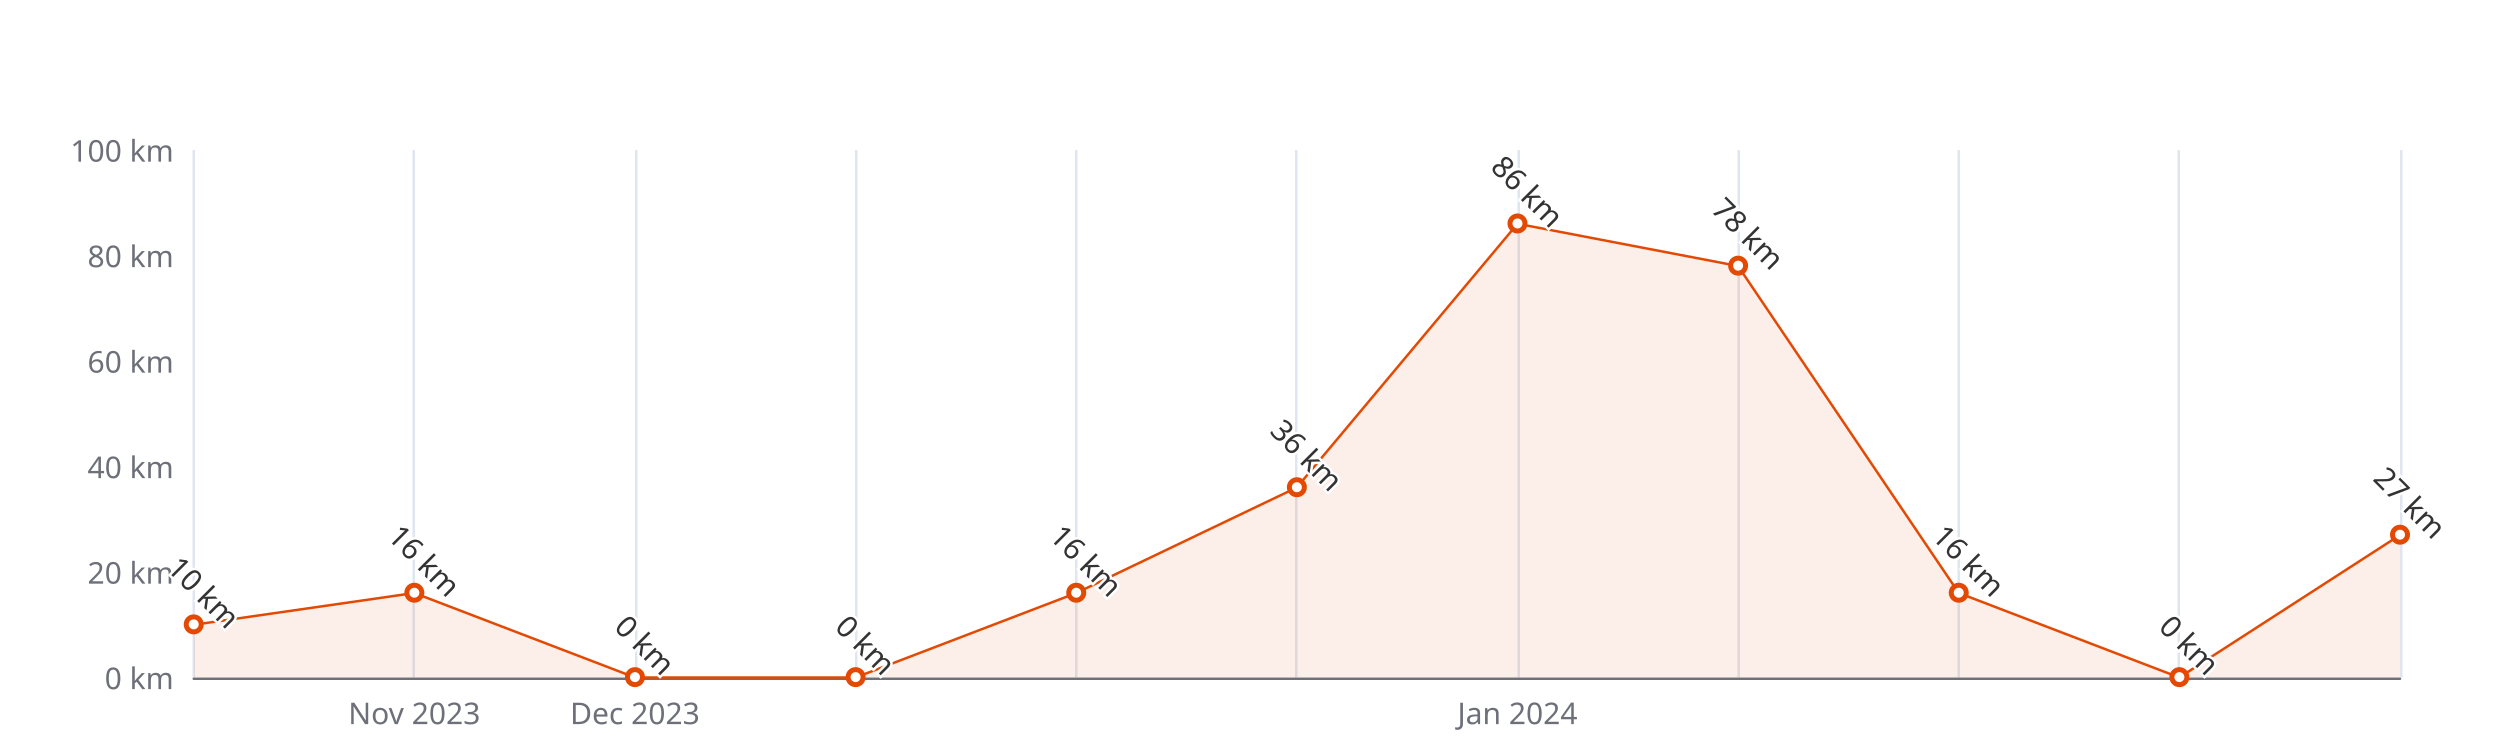
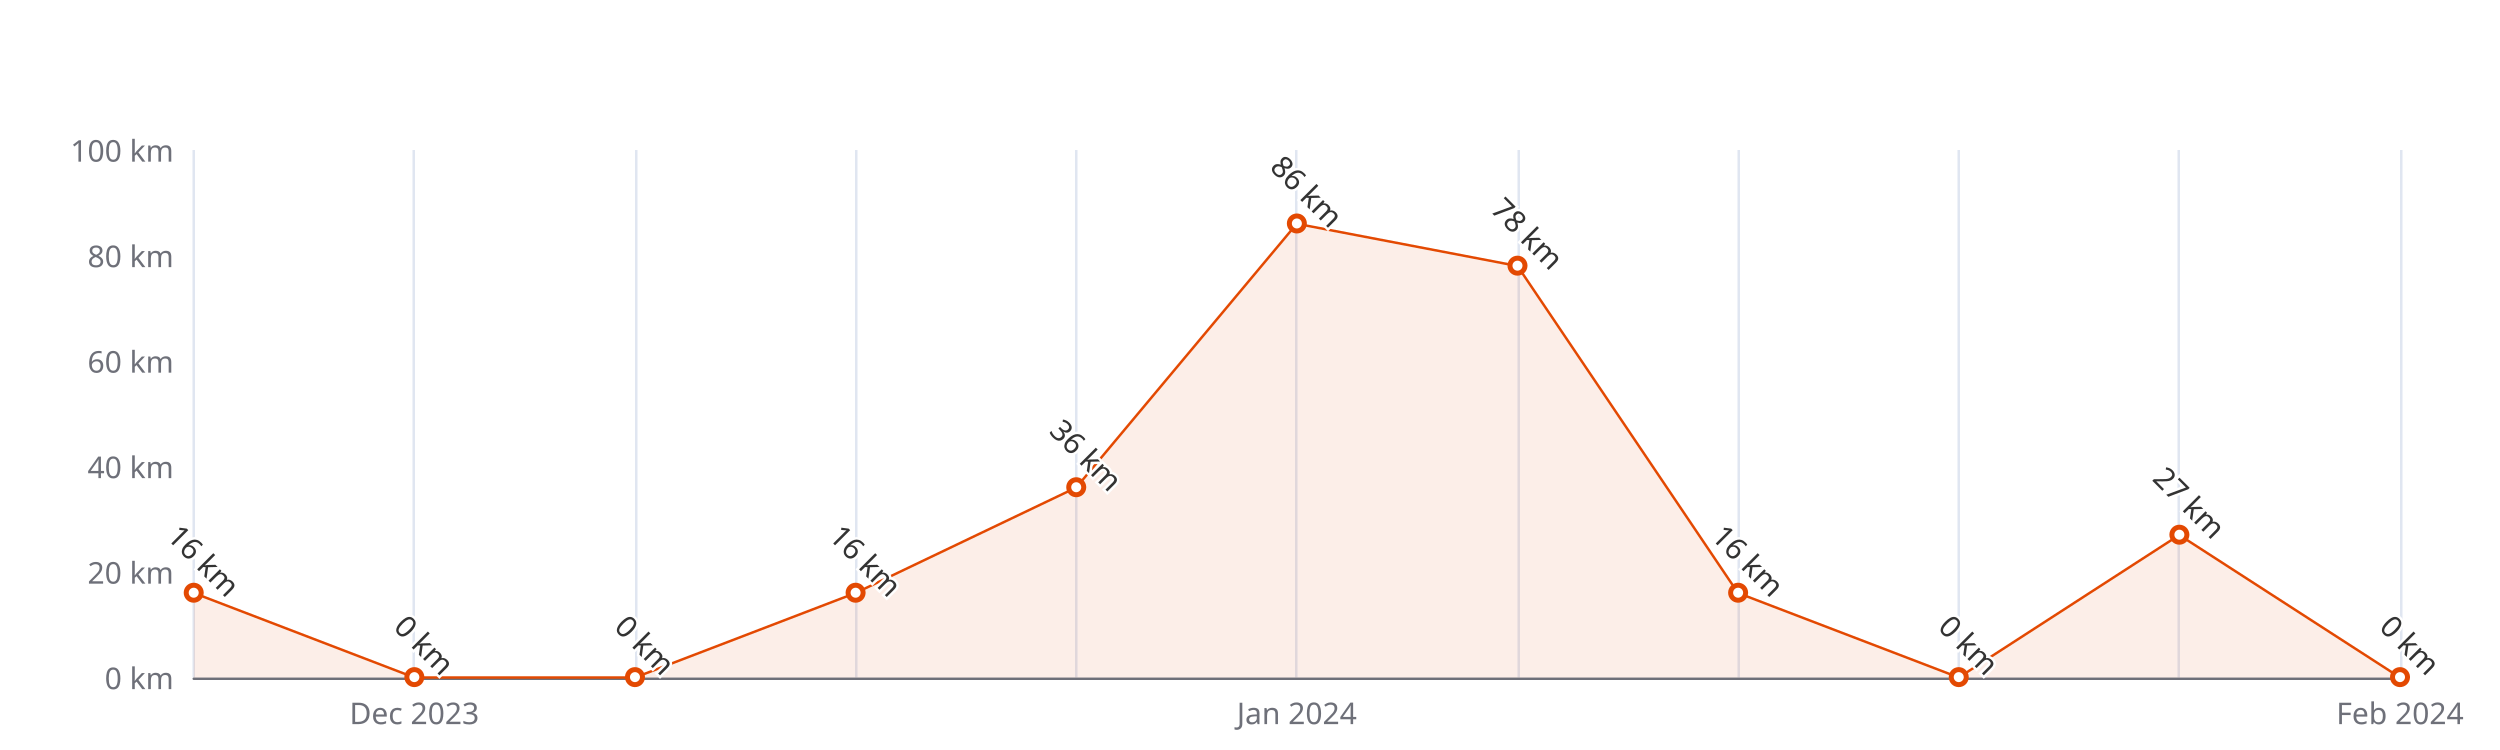
<svg xmlns="http://www.w3.org/2000/svg" width="1000" height="300" version="1.1" baseProfile="full" viewBox="0 0 1000 300">
  <rect width="1000" height="300" x="0" y="0" id="0" fill="#ffffff" />
  <path d="M77.5 60L77.5 271" fill="none" stroke="#E0E6F1" />
  <path d="M165.5 60L165.5 271" fill="none" stroke="#E0E6F1" />
  <path d="M254.5 60L254.5 271" fill="none" stroke="#E0E6F1" />
  <path d="M342.5 60L342.5 271" fill="none" stroke="#E0E6F1" />
  <path d="M430.5 60L430.5 271" fill="none" stroke="#E0E6F1" />
  <path d="M518.5 60L518.5 271" fill="none" stroke="#E0E6F1" />
  <path d="M607.5 60L607.5 271" fill="none" stroke="#E0E6F1" />
  <path d="M695.5 60L695.5 271" fill="none" stroke="#E0E6F1" />
  <path d="M783.5 60L783.5 271" fill="none" stroke="#E0E6F1" />
  <path d="M871.5 60L871.5 271" fill="none" stroke="#E0E6F1" />
  <path d="M960.5 60L960.5 271" fill="none" stroke="#E0E6F1" />
  <path d="M77.5 271.5L960 271.5" fill="none" stroke="#6E7079" stroke-linecap="round" />
  <text dominant-baseline="central" text-anchor="end" style="font-size:12px;font-family:sans-serif;" xml:space="preserve" transform="translate(69.48 271)" fill="#6E7079">0 km</text>
  <text dominant-baseline="central" text-anchor="end" style="font-size:12px;font-family:sans-serif;" xml:space="preserve" transform="translate(69.48 228.8)" fill="#6E7079">20 km</text>
  <text dominant-baseline="central" text-anchor="end" style="font-size:12px;font-family:sans-serif;" xml:space="preserve" transform="translate(69.48 186.6)" fill="#6E7079">40 km</text>
  <text dominant-baseline="central" text-anchor="end" style="font-size:12px;font-family:sans-serif;" xml:space="preserve" transform="translate(69.48 144.4)" fill="#6E7079">60 km</text>
  <text dominant-baseline="central" text-anchor="end" style="font-size:12px;font-family:sans-serif;" xml:space="preserve" transform="translate(69.48 102.2)" fill="#6E7079">80 km</text>
  <text dominant-baseline="central" text-anchor="end" style="font-size:12px;font-family:sans-serif;" xml:space="preserve" transform="translate(69.48 60)" fill="#6E7079">100 km</text>
-   <text dominant-baseline="central" text-anchor="middle" style="font-size:12px;font-family:sans-serif;" xml:space="preserve" y="6" transform="translate(165.732 279)" fill="#6E7079">Nov 2023</text>
-   <text dominant-baseline="central" text-anchor="middle" style="font-size:12px;font-family:sans-serif;" xml:space="preserve" y="6" transform="translate(253.984 279)" fill="#6E7079">Dec 2023</text>
-   <text dominant-baseline="central" text-anchor="middle" style="font-size:12px;font-family:sans-serif;" xml:space="preserve" y="6" transform="translate(606.992 279)" fill="#6E7079">Jan 2024</text>
+   <text dominant-baseline="central" text-anchor="middle" style="font-size:12px;font-family:sans-serif;" xml:space="preserve" y="6" transform="translate(165.732 279)" fill="#6E7079">Dec 2023</text>
+   <text dominant-baseline="central" text-anchor="middle" style="font-size:12px;font-family:sans-serif;" xml:space="preserve" y="6" transform="translate(518.74 279)" fill="#6E7079">Jan 2024</text>
+   <text dominant-baseline="central" text-anchor="middle" style="font-size:12px;font-family:sans-serif;" xml:space="preserve" y="6" transform="translate(960 279)" fill="#6E7079">Feb 2024</text>
  <g clip-path="url(#zr5-c0)">
-     <path d="M77.5 249.9L165.7 237.2L254 271L342.2 271L430.5 237.2L518.7 195L607 89.5L695.2 106.4L783.5 237.2L871.7 271L960 214L960 271L871.7 271L783.5 271L695.2 271L607 271L518.7 271L430.5 271L342.2 271L254 271L165.7 271L77.5 271Z" fill="rgb(227,73,2)" fill-opacity="0.09" />
-     <path d="M77.5 249.9L165.7 237.2L254 271L342.2 271L430.5 237.2L518.7 195L607 89.5L695.2 106.4L783.5 237.2L871.7 271L960 214" fill="none" stroke="#E34902" stroke-linejoin="bevel" />
+     <path d="M77.5 237.2L165.7 271L254 271L342.2 237.2L430.5 195L518.7 89.5L607 106.4L695.2 237.2L783.5 271L871.7 214L960 271L871.7 271L783.5 271L695.2 271L607 271L518.7 271L430.5 271L342.2 271L254 271L165.7 271L77.5 271Z" fill="rgb(227,73,2)" fill-opacity="0.09" />
+     <path d="M77.5 237.2L165.7 271L254 271L342.2 237.2L430.5 195L518.7 89.5L607 106.4L695.2 237.2L783.5 271L871.7 214L960 271" fill="none" stroke="#E34902" stroke-linejoin="bevel" />
  </g>
-   <path d="M1 0A1 1 0 1 1 1 -0.1A1 1 0 0 1 1 0" transform="matrix(3,0,0,3,77.48,249.9)" fill="#fff" stroke="#E34902" stroke-width="0.667" />
-   <path d="M1 0A1 1 0 1 1 1 -0.1A1 1 0 0 1 1 0" transform="matrix(3,0,0,3,165.732,237.24)" fill="#fff" stroke="#E34902" stroke-width="0.667" />
+   <path d="M1 0A1 1 0 1 1 1 -0.1A1 1 0 0 1 1 0" transform="matrix(3,0,0,3,77.48,237.24)" fill="#fff" stroke="#E34902" stroke-width="0.667" />
+   <path d="M1 0A1 1 0 1 1 1 -0.1A1 1 0 0 1 1 0" transform="matrix(3,0,0,3,165.732,271)" fill="#fff" stroke="#E34902" stroke-width="0.667" />
  <path d="M1 0A1 1 0 1 1 1 -0.1A1 1 0 0 1 1 0" transform="matrix(3,0,0,3,253.984,271)" fill="#fff" stroke="#E34902" stroke-width="0.667" />
-   <path d="M1 0A1 1 0 1 1 1 -0.1A1 1 0 0 1 1 0" transform="matrix(3,0,0,3,342.236,271)" fill="#fff" stroke="#E34902" stroke-width="0.667" />
-   <path d="M1 0A1 1 0 1 1 1 -0.1A1 1 0 0 1 1 0" transform="matrix(3,0,0,3,430.488,237.24)" fill="#fff" stroke="#E34902" stroke-width="0.667" />
-   <path d="M1 0A1 1 0 1 1 1 -0.1A1 1 0 0 1 1 0" transform="matrix(3,0,0,3,518.74,195.04)" fill="#fff" stroke="#E34902" stroke-width="0.667" />
-   <path d="M1 0A1 1 0 1 1 1 -0.1A1 1 0 0 1 1 0" transform="matrix(3,0,0,3,606.992,89.54)" fill="#fff" stroke="#E34902" stroke-width="0.667" />
-   <path d="M1 0A1 1 0 1 1 1 -0.1A1 1 0 0 1 1 0" transform="matrix(3,0,0,3,695.244,106.42)" fill="#fff" stroke="#E34902" stroke-width="0.667" />
-   <path d="M1 0A1 1 0 1 1 1 -0.1A1 1 0 0 1 1 0" transform="matrix(3,0,0,3,783.496,237.24)" fill="#fff" stroke="#E34902" stroke-width="0.667" />
-   <path d="M1 0A1 1 0 1 1 1 -0.1A1 1 0 0 1 1 0" transform="matrix(3,0,0,3,871.748,271)" fill="#fff" stroke="#E34902" stroke-width="0.667" />
-   <path d="M1 0A1 1 0 1 1 1 -0.1A1 1 0 0 1 1 0" transform="matrix(3,0,0,3,960,214.03)" fill="#fff" stroke="#E34902" stroke-width="0.667" />
-   <text dominant-baseline="central" text-anchor="middle" style="font-size:12px;font-family:sans-serif;" xml:space="preserve" y="-6" transform="matrix(0.707,0.707,-0.707,0.707,77.48,240.9)" fill="#333" stroke="rgb(255,255,255)" stroke-width="2" paint-order="stroke" stroke-miterlimit="2">10 km</text>
-   <text dominant-baseline="central" text-anchor="middle" style="font-size:12px;font-family:sans-serif;" xml:space="preserve" y="-6" transform="matrix(0.707,0.707,-0.707,0.707,165.732,228.24)" fill="#333" stroke="rgb(255,255,255)" stroke-width="2" paint-order="stroke" stroke-miterlimit="2">16 km</text>
+   <path d="M1 0A1 1 0 1 1 1 -0.1A1 1 0 0 1 1 0" transform="matrix(3,0,0,3,342.236,237.24)" fill="#fff" stroke="#E34902" stroke-width="0.667" />
+   <path d="M1 0A1 1 0 1 1 1 -0.1A1 1 0 0 1 1 0" transform="matrix(3,0,0,3,430.488,195.04)" fill="#fff" stroke="#E34902" stroke-width="0.667" />
+   <path d="M1 0A1 1 0 1 1 1 -0.1A1 1 0 0 1 1 0" transform="matrix(3,0,0,3,518.74,89.54)" fill="#fff" stroke="#E34902" stroke-width="0.667" />
+   <path d="M1 0A1 1 0 1 1 1 -0.1A1 1 0 0 1 1 0" transform="matrix(3,0,0,3,606.992,106.42)" fill="#fff" stroke="#E34902" stroke-width="0.667" />
+   <path d="M1 0A1 1 0 1 1 1 -0.1A1 1 0 0 1 1 0" transform="matrix(3,0,0,3,695.244,237.24)" fill="#fff" stroke="#E34902" stroke-width="0.667" />
+   <path d="M1 0A1 1 0 1 1 1 -0.1A1 1 0 0 1 1 0" transform="matrix(3,0,0,3,783.496,271)" fill="#fff" stroke="#E34902" stroke-width="0.667" />
+   <path d="M1 0A1 1 0 1 1 1 -0.1A1 1 0 0 1 1 0" transform="matrix(3,0,0,3,871.748,214.03)" fill="#fff" stroke="#E34902" stroke-width="0.667" />
+   <path d="M1 0A1 1 0 1 1 1 -0.1A1 1 0 0 1 1 0" transform="matrix(3,0,0,3,960,271)" fill="#fff" stroke="#E34902" stroke-width="0.667" />
+   <text dominant-baseline="central" text-anchor="middle" style="font-size:12px;font-family:sans-serif;" xml:space="preserve" y="-6" transform="matrix(0.707,0.707,-0.707,0.707,77.48,228.24)" fill="#333" stroke="rgb(255,255,255)" stroke-width="2" paint-order="stroke" stroke-miterlimit="2">16 km</text>
+   <text dominant-baseline="central" text-anchor="middle" style="font-size:12px;font-family:sans-serif;" xml:space="preserve" y="-6" transform="matrix(0.707,0.707,-0.707,0.707,165.732,262)" fill="#333" stroke="rgb(255,255,255)" stroke-width="2" paint-order="stroke" stroke-miterlimit="2">0 km</text>
  <text dominant-baseline="central" text-anchor="middle" style="font-size:12px;font-family:sans-serif;" xml:space="preserve" y="-6" transform="matrix(0.707,0.707,-0.707,0.707,253.984,262)" fill="#333" stroke="rgb(255,255,255)" stroke-width="2" paint-order="stroke" stroke-miterlimit="2">0 km</text>
-   <text dominant-baseline="central" text-anchor="middle" style="font-size:12px;font-family:sans-serif;" xml:space="preserve" y="-6" transform="matrix(0.707,0.707,-0.707,0.707,342.236,262)" fill="#333" stroke="rgb(255,255,255)" stroke-width="2" paint-order="stroke" stroke-miterlimit="2">0 km</text>
-   <text dominant-baseline="central" text-anchor="middle" style="font-size:12px;font-family:sans-serif;" xml:space="preserve" y="-6" transform="matrix(0.707,0.707,-0.707,0.707,430.488,228.24)" fill="#333" stroke="rgb(255,255,255)" stroke-width="2" paint-order="stroke" stroke-miterlimit="2">16 km</text>
-   <text dominant-baseline="central" text-anchor="middle" style="font-size:12px;font-family:sans-serif;" xml:space="preserve" y="-6" transform="matrix(0.707,0.707,-0.707,0.707,518.74,186.04)" fill="#333" stroke="rgb(255,255,255)" stroke-width="2" paint-order="stroke" stroke-miterlimit="2">36 km</text>
-   <text dominant-baseline="central" text-anchor="middle" style="font-size:12px;font-family:sans-serif;" xml:space="preserve" y="-6" transform="matrix(0.707,0.707,-0.707,0.707,606.992,80.54)" fill="#333" stroke="rgb(255,255,255)" stroke-width="2" paint-order="stroke" stroke-miterlimit="2">86 km</text>
-   <text dominant-baseline="central" text-anchor="middle" style="font-size:12px;font-family:sans-serif;" xml:space="preserve" y="-6" transform="matrix(0.707,0.707,-0.707,0.707,695.244,97.42)" fill="#333" stroke="rgb(255,255,255)" stroke-width="2" paint-order="stroke" stroke-miterlimit="2">78 km</text>
-   <text dominant-baseline="central" text-anchor="middle" style="font-size:12px;font-family:sans-serif;" xml:space="preserve" y="-6" transform="matrix(0.707,0.707,-0.707,0.707,783.496,228.24)" fill="#333" stroke="rgb(255,255,255)" stroke-width="2" paint-order="stroke" stroke-miterlimit="2">16 km</text>
-   <text dominant-baseline="central" text-anchor="middle" style="font-size:12px;font-family:sans-serif;" xml:space="preserve" y="-6" transform="matrix(0.707,0.707,-0.707,0.707,871.748,262)" fill="#333" stroke="rgb(255,255,255)" stroke-width="2" paint-order="stroke" stroke-miterlimit="2">0 km</text>
-   <text dominant-baseline="central" text-anchor="middle" style="font-size:12px;font-family:sans-serif;" xml:space="preserve" y="-6" transform="matrix(0.707,0.707,-0.707,0.707,960,205.03)" fill="#333" stroke="rgb(255,255,255)" stroke-width="2" paint-order="stroke" stroke-miterlimit="2">27 km</text>
+   <text dominant-baseline="central" text-anchor="middle" style="font-size:12px;font-family:sans-serif;" xml:space="preserve" y="-6" transform="matrix(0.707,0.707,-0.707,0.707,342.236,228.24)" fill="#333" stroke="rgb(255,255,255)" stroke-width="2" paint-order="stroke" stroke-miterlimit="2">16 km</text>
+   <text dominant-baseline="central" text-anchor="middle" style="font-size:12px;font-family:sans-serif;" xml:space="preserve" y="-6" transform="matrix(0.707,0.707,-0.707,0.707,430.488,186.04)" fill="#333" stroke="rgb(255,255,255)" stroke-width="2" paint-order="stroke" stroke-miterlimit="2">36 km</text>
+   <text dominant-baseline="central" text-anchor="middle" style="font-size:12px;font-family:sans-serif;" xml:space="preserve" y="-6" transform="matrix(0.707,0.707,-0.707,0.707,518.74,80.54)" fill="#333" stroke="rgb(255,255,255)" stroke-width="2" paint-order="stroke" stroke-miterlimit="2">86 km</text>
+   <text dominant-baseline="central" text-anchor="middle" style="font-size:12px;font-family:sans-serif;" xml:space="preserve" y="-6" transform="matrix(0.707,0.707,-0.707,0.707,606.992,97.42)" fill="#333" stroke="rgb(255,255,255)" stroke-width="2" paint-order="stroke" stroke-miterlimit="2">78 km</text>
+   <text dominant-baseline="central" text-anchor="middle" style="font-size:12px;font-family:sans-serif;" xml:space="preserve" y="-6" transform="matrix(0.707,0.707,-0.707,0.707,695.244,228.24)" fill="#333" stroke="rgb(255,255,255)" stroke-width="2" paint-order="stroke" stroke-miterlimit="2">16 km</text>
+   <text dominant-baseline="central" text-anchor="middle" style="font-size:12px;font-family:sans-serif;" xml:space="preserve" y="-6" transform="matrix(0.707,0.707,-0.707,0.707,783.496,262)" fill="#333" stroke="rgb(255,255,255)" stroke-width="2" paint-order="stroke" stroke-miterlimit="2">0 km</text>
+   <text dominant-baseline="central" text-anchor="middle" style="font-size:12px;font-family:sans-serif;" xml:space="preserve" y="-6" transform="matrix(0.707,0.707,-0.707,0.707,871.748,205.03)" fill="#333" stroke="rgb(255,255,255)" stroke-width="2" paint-order="stroke" stroke-miterlimit="2">27 km</text>
+   <text dominant-baseline="central" text-anchor="middle" style="font-size:12px;font-family:sans-serif;" xml:space="preserve" y="-6" transform="matrix(0.707,0.707,-0.707,0.707,960,262)" fill="#333" stroke="rgb(255,255,255)" stroke-width="2" paint-order="stroke" stroke-miterlimit="2">0 km</text>
  <defs>
    <clipPath id="zr5-c0">
      <path d="M76 59.5l884 0l0 212l-884 0Z" fill="#000" />
    </clipPath>
  </defs>
</svg>
